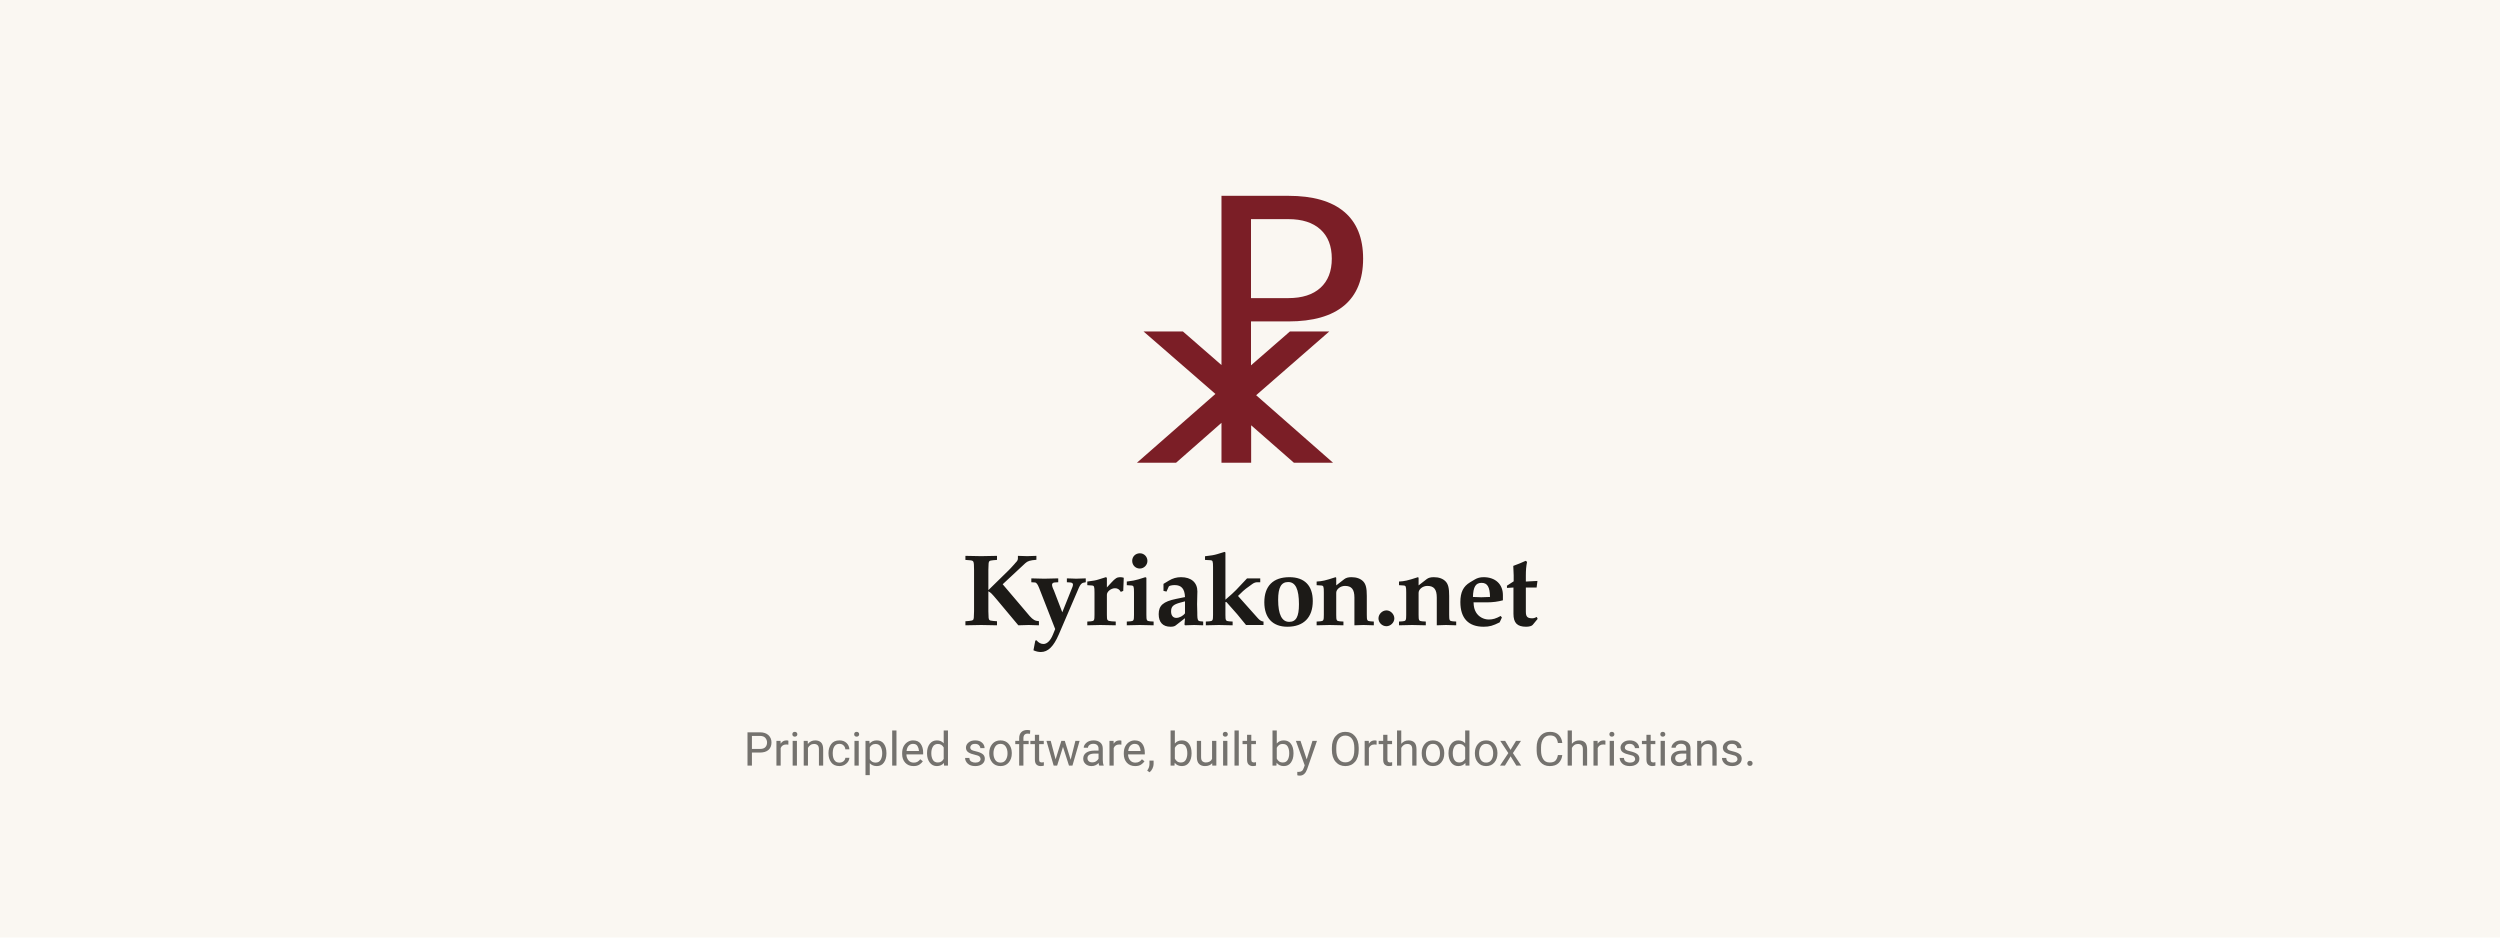
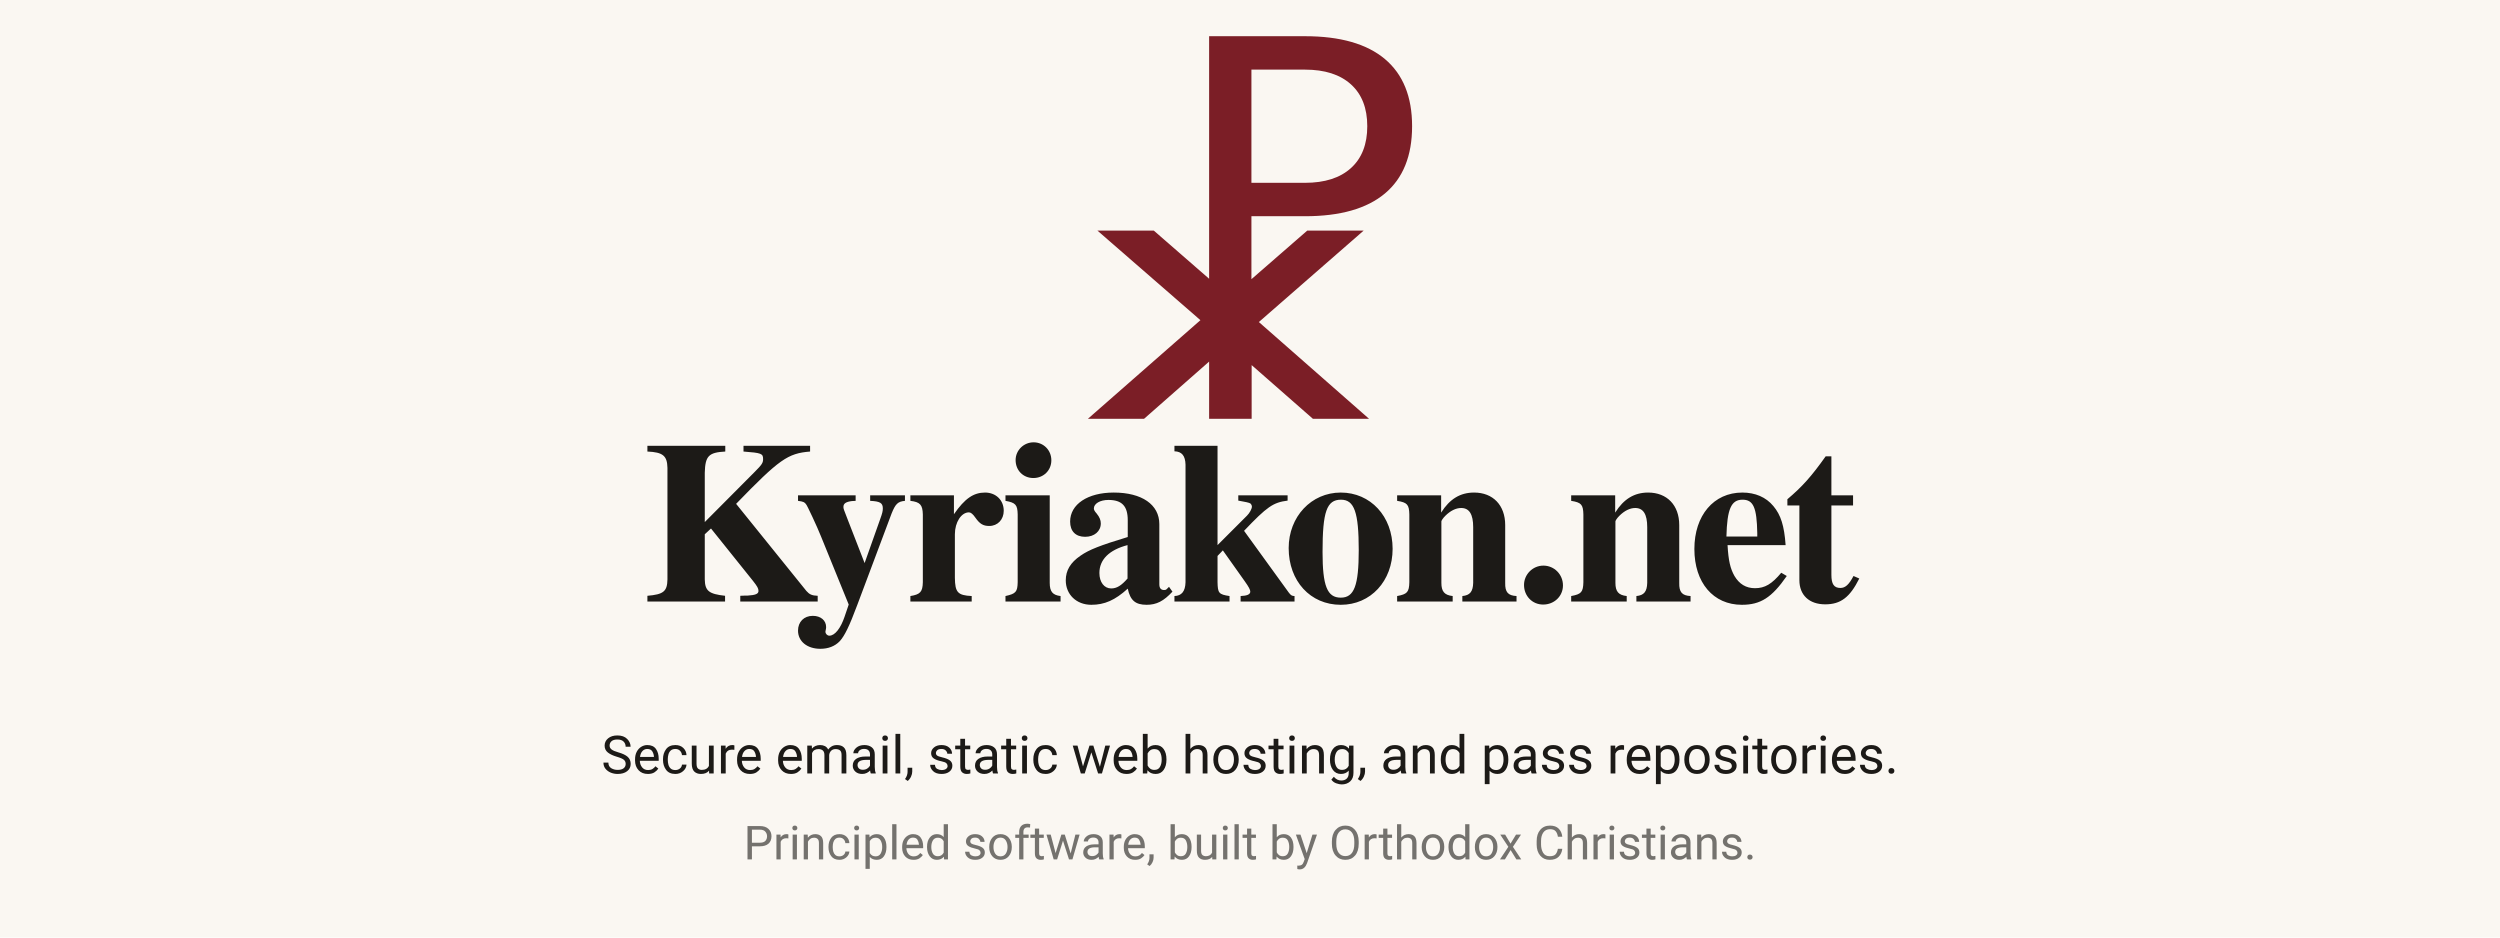
<svg xmlns="http://www.w3.org/2000/svg" viewBox="0 0 1280 480" role="img" aria-labelledby="t">
  <rect width="1280" height="480" fill="#faf7f2" />
-   <text x="640" y="185" text-anchor="middle" dominant-baseline="central" font-family="Iowan Old Style" font-size="150" font-weight="700" fill="#7b1e26" transform="translate(640 0) scale(1.25 1) translate(-640 0)">☧</text>
-   <text x="640" y="320" text-anchor="middle" font-family="Palatino" font-size="52" font-weight="600" fill="#1c1a17" letter-spacing="-1.3">Kyriakon.net</text>
-   <text x="640" y="392" text-anchor="middle" font-family="system-ui, -apple-system, Segoe UI, Roboto, sans-serif" font-size="24" fill="#1c1a17" fill-opacity="0.6">Principled software, built by Orthodox Christians.</text>
+   <text x="640" y="140" text-anchor="middle" dominant-baseline="central" font-family="Iowan Old Style" font-size="215" font-weight="700" fill="#7b1e26" transform="translate(640 0) scale(1.25 1) translate(-640 0)">☧</text>
+   <text x="640" y="308" text-anchor="middle" font-family="Times" font-size="118" font-weight="700" fill="#1c1a17" letter-spacing="-3">Kyriakon.net</text>
+   <text x="640" y="396" text-anchor="middle" font-family="system-ui, -apple-system, Segoe UI, Roboto, sans-serif" font-size="27" fill="#1c1a17">Secure email, static web hosting, and pass repositories.</text>
+   <text x="640" y="440" text-anchor="middle" font-family="system-ui, -apple-system, Segoe UI, Roboto, sans-serif" font-size="24" fill="#1c1a17" fill-opacity="0.6">Principled software, built by Orthodox Christians.</text>
</svg>
